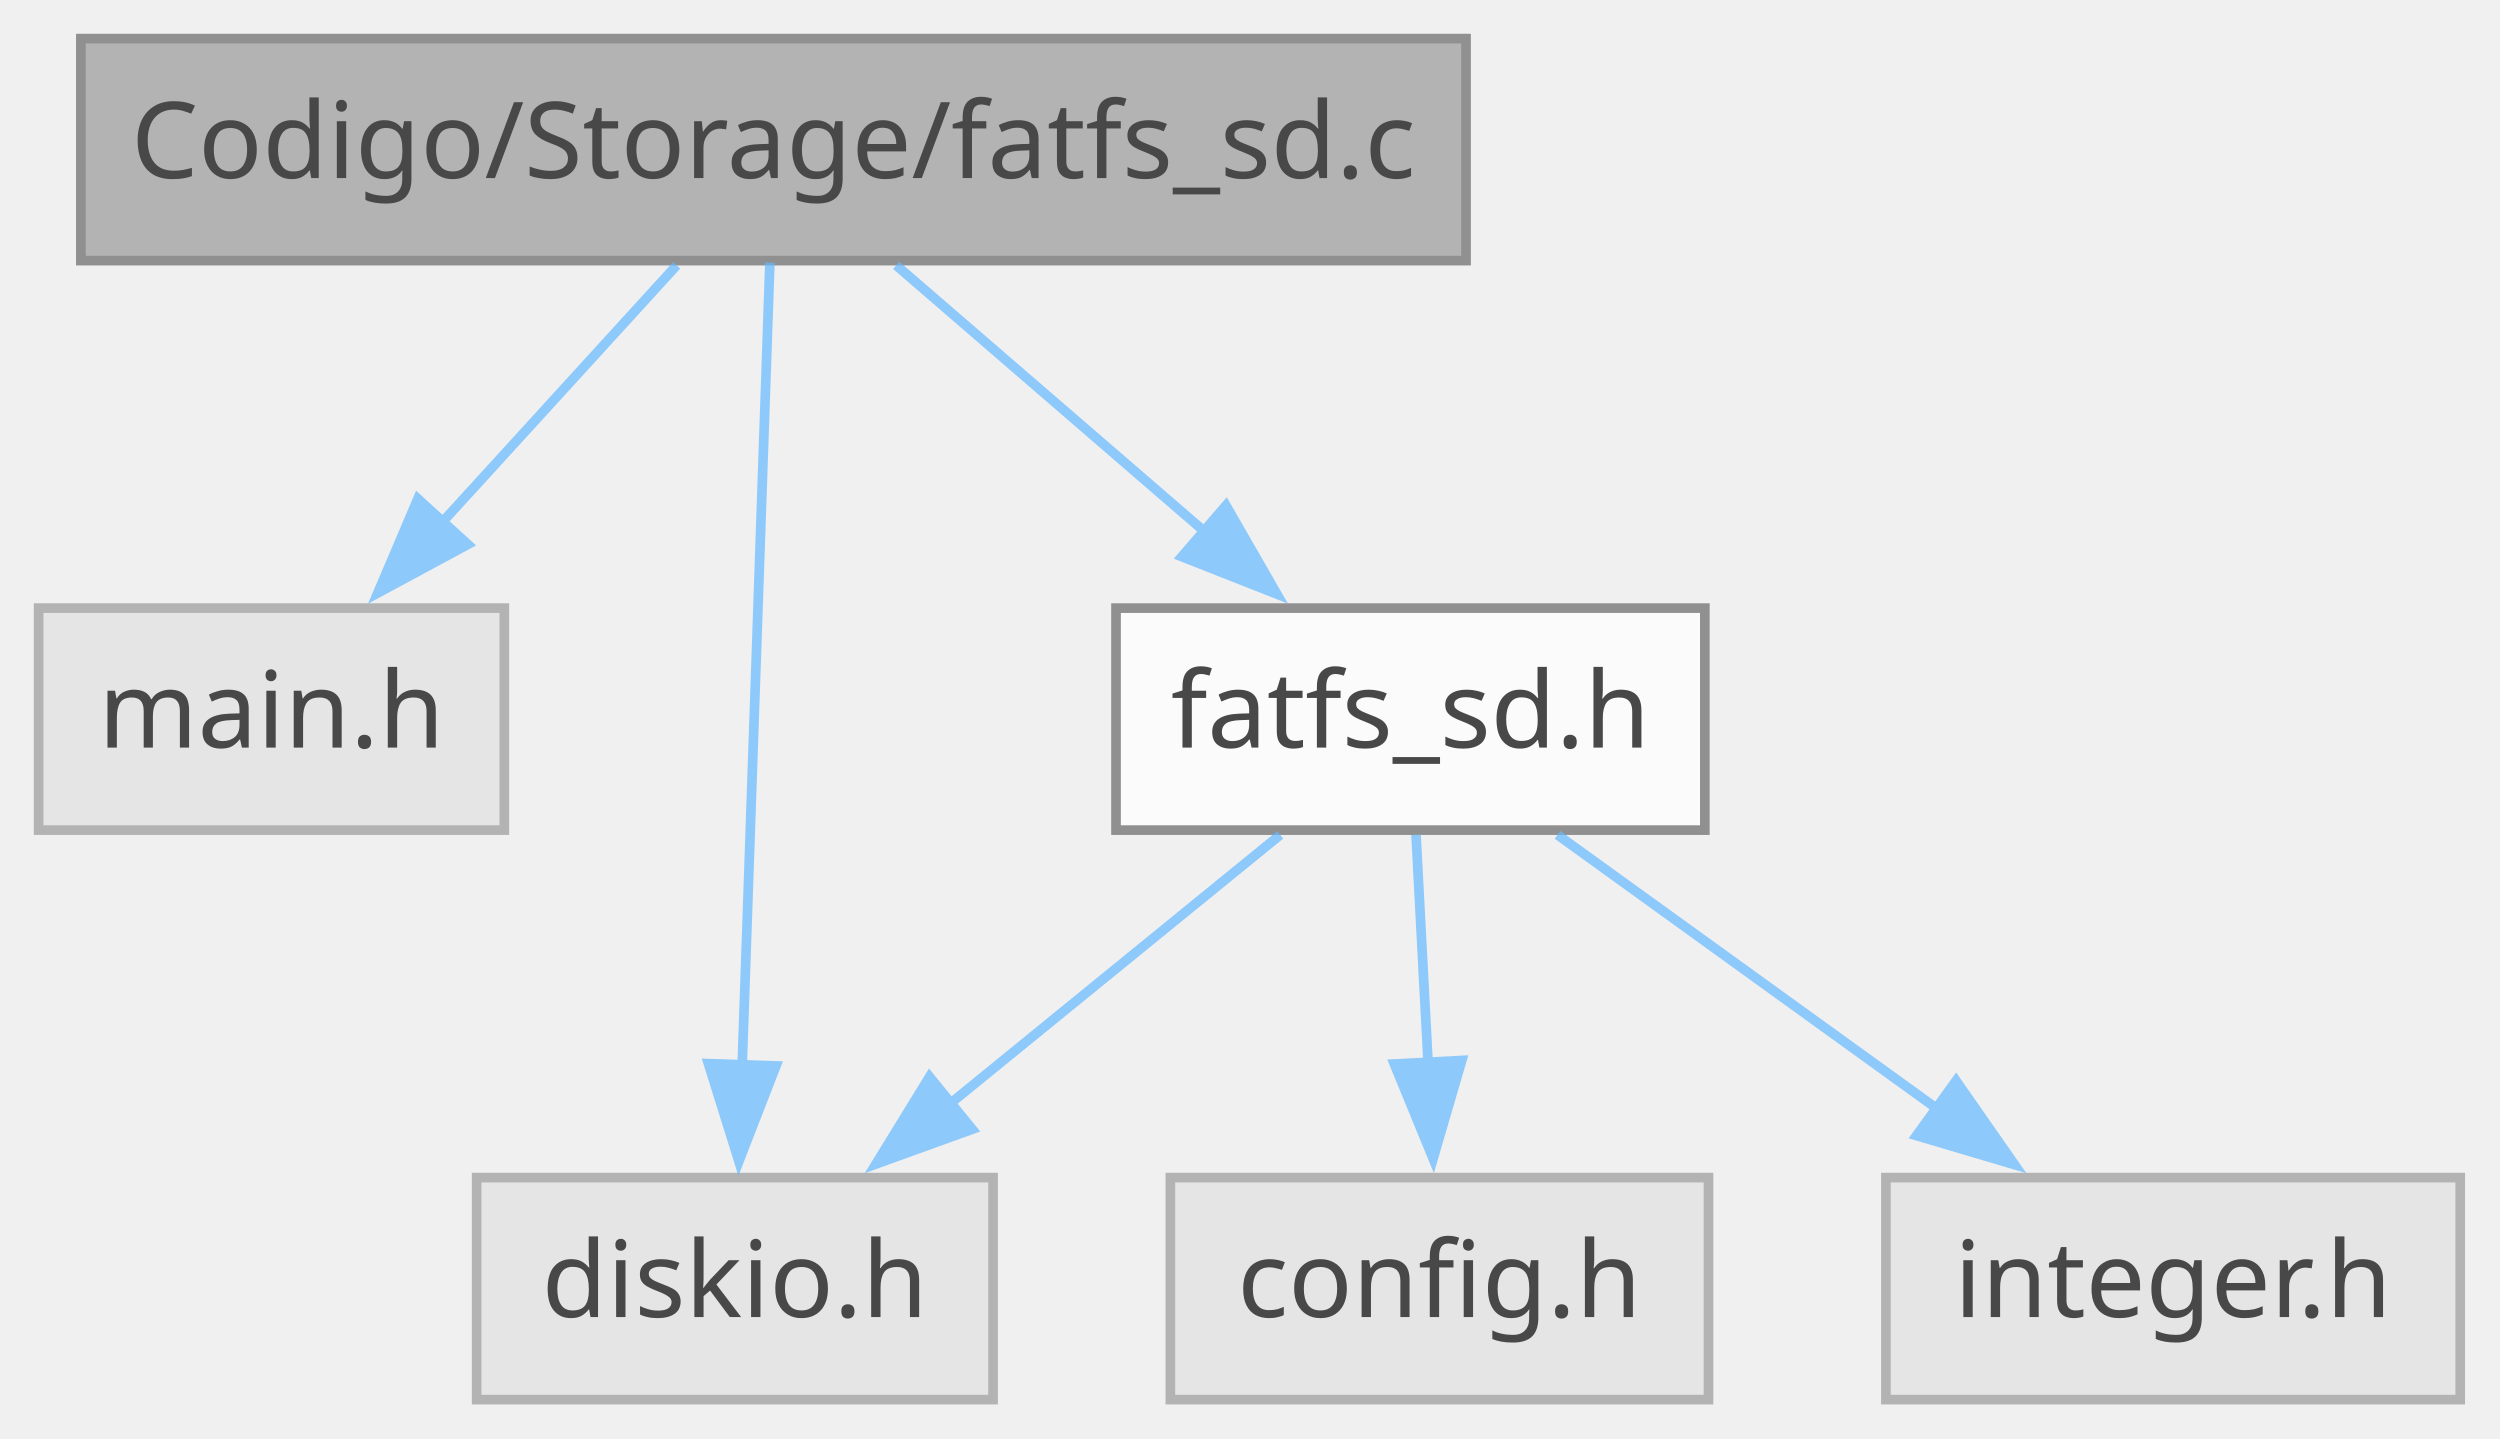
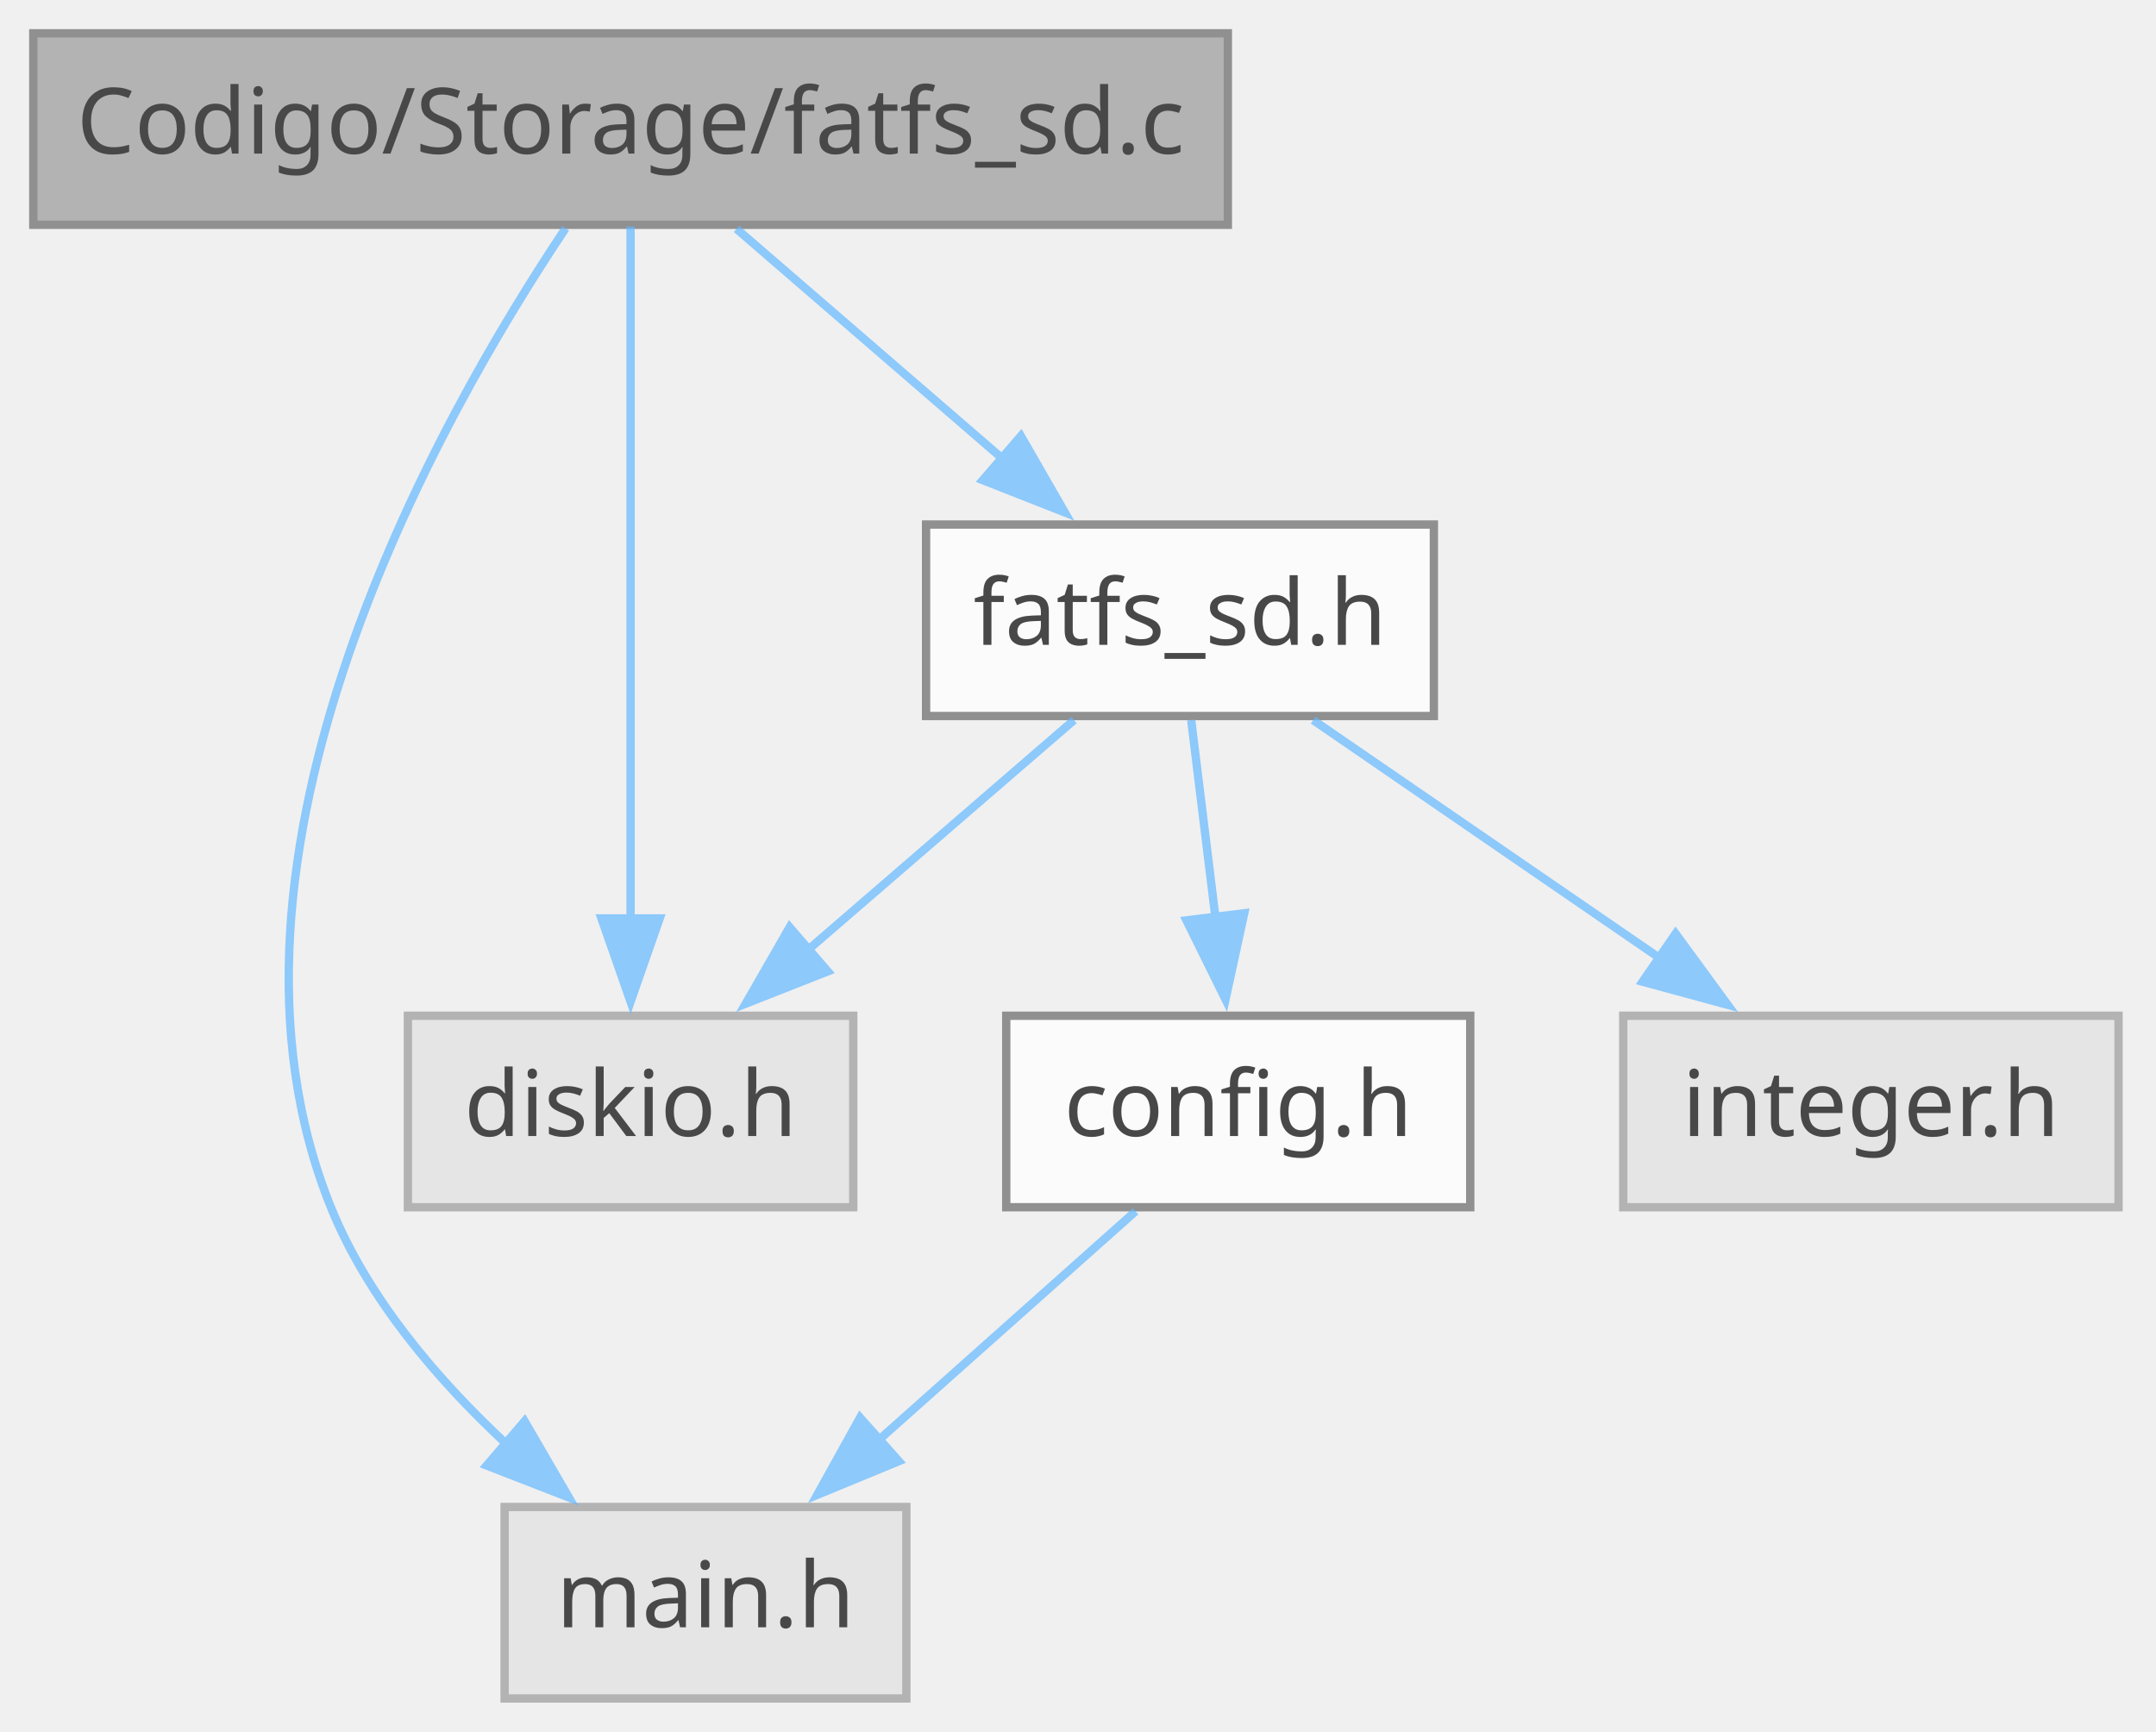
- <svg xmlns="http://www.w3.org/2000/svg" xmlns:xlink="http://www.w3.org/1999/xlink" width="259pt" height="149pt" viewBox="0.00 0.00 259.00 149.00">
+ <svg xmlns="http://www.w3.org/2000/svg" xmlns:xlink="http://www.w3.org/1999/xlink" width="259pt" height="208pt" viewBox="0.00 0.00 259.00 208.00">
  <svg id="main" version="1.1" xml:space="preserve">
    <style type="text/css">
.node, .edge {opacity: 0.7;}
.node.selected, .edge.selected {opacity: 1;}
.edge:hover path { stroke: red; }
.edge:hover polygon { stroke: red; fill: red; }
</style>
    <svg id="graph" class="graph">
-       <g id="graph0" class="graph" transform="scale(1 1) rotate(0) translate(4 145)">
+       <g id="graph0" class="graph" transform="scale(1 1) rotate(0) translate(4 204)">
        <g id="Node000001" class="node">
          <g id="a_Node000001">
-             <a xlink:title=" ">
-               <polygon fill="#999999" stroke="#666666" points="147.88,-141 4.38,-141 4.38,-118 147.88,-118 147.88,-141" />
-               <text xml:space="preserve" text-anchor="middle" x="76.12" y="-126.55" font-family="Segoe UI" font-size="11.00">Codigo/Storage/fatfs_sd.c</text>
+             <a xlink:title="Low-level SD card driver over SPI for FatFS.">
+               <polygon fill="#999999" stroke="#666666" points="143.5,-200 0,-200 0,-177 143.5,-177 143.5,-200" />
+               <text xml:space="preserve" text-anchor="middle" x="71.75" y="-185.55" font-family="Segoe UI" font-size="11.00">Codigo/Storage/fatfs_sd.c</text>
            </a>
          </g>
        </g>
        <g id="Node000002" class="node">
          <g id="a_Node000002">
            <a xlink:title=" ">
-               <polygon fill="#e0e0e0" stroke="#999999" points="48.25,-82 0,-82 0,-59 48.25,-59 48.25,-82" />
-               <text xml:space="preserve" text-anchor="middle" x="24.12" y="-67.55" font-family="Segoe UI" font-size="11.00">main.h</text>
+               <polygon fill="#e0e0e0" stroke="#999999" points="104.88,-23 56.62,-23 56.62,0 104.88,0 104.88,-23" />
+               <text xml:space="preserve" text-anchor="middle" x="80.75" y="-8.55" font-family="Segoe UI" font-size="11.00">main.h</text>
            </a>
          </g>
        </g>
        <g id="edge1_Node000001_Node000002" class="edge">
          <g id="a_edge1_Node000001_Node000002">
            <a xlink:title=" ">
-               <path fill="none" stroke="#63b8ff" d="M66.1,-117.51C59.19,-109.94 49.83,-99.68 41.7,-90.77" />
-               <polygon fill="#63b8ff" stroke="#63b8ff" points="44.47,-88.6 35.14,-83.57 39.29,-93.32 44.47,-88.6" />
+               <path fill="none" stroke="#63b8ff" d="M63.94,-176.57C48.87,-154.06 18.72,-101.09 35.75,-59 40.19,-48.02 48.6,-38.21 56.96,-30.45" />
+               <polygon fill="#63b8ff" stroke="#63b8ff" points="59.02,-33.3 64.34,-24.14 54.46,-27.98 59.02,-33.3" />
            </a>
          </g>
        </g>
        <g id="Node000003" class="node">
          <g id="a_Node000003">
            <a xlink:title=" ">
-               <polygon fill="#e0e0e0" stroke="#999999" points="98.88,-23 45.38,-23 45.38,0 98.88,0 98.88,-23" />
-               <text xml:space="preserve" text-anchor="middle" x="72.12" y="-8.55" font-family="Segoe UI" font-size="11.00">diskio.h</text>
+               <polygon fill="#e0e0e0" stroke="#999999" points="98.5,-82 45,-82 45,-59 98.5,-59 98.5,-82" />
+               <text xml:space="preserve" text-anchor="middle" x="71.75" y="-67.55" font-family="Segoe UI" font-size="11.00">diskio.h</text>
            </a>
          </g>
        </g>
        <g id="edge2_Node000001_Node000003" class="edge">
          <g id="a_edge2_Node000001_Node000003">
            <a xlink:title=" ">
-               <path fill="none" stroke="#63b8ff" d="M75.76,-117.79C75.1,-98.89 73.74,-59.24 72.88,-34.36" />
-               <polygon fill="#63b8ff" stroke="#63b8ff" points="76.39,-34.57 72.55,-24.69 69.39,-34.81 76.39,-34.57" />
+               <path fill="none" stroke="#63b8ff" d="M71.75,-176.79C71.75,-157.89 71.75,-118.24 71.75,-93.36" />
+               <polygon fill="#63b8ff" stroke="#63b8ff" points="75.25,-93.69 71.75,-83.69 68.25,-93.69 75.25,-93.69" />
            </a>
          </g>
        </g>
        <g id="Node000004" class="node">
          <g id="a_Node000004">
            <a xlink:href="../../d2/d04/fatfs__sd_8h.html" target="_top" xlink:title=" ">
-               <polygon fill="white" stroke="#666666" points="172.62,-82 111.62,-82 111.62,-59 172.62,-59 172.62,-82" />
-               <text xml:space="preserve" text-anchor="middle" x="142.12" y="-67.55" font-family="Segoe UI" font-size="11.00">fatfs_sd.h</text>
+               <polygon fill="white" stroke="#666666" points="168.25,-141 107.25,-141 107.25,-118 168.25,-118 168.25,-141" />
+               <text xml:space="preserve" text-anchor="middle" x="137.75" y="-126.55" font-family="Segoe UI" font-size="11.00">fatfs_sd.h</text>
            </a>
          </g>
        </g>
        <g id="edge3_Node000001_Node000004" class="edge">
          <g id="a_edge3_Node000001_Node000004">
            <a xlink:title=" ">
-               <path fill="none" stroke="#63b8ff" d="M88.85,-117.51C97.89,-109.7 110.24,-99.03 120.78,-89.94" />
-               <polygon fill="#63b8ff" stroke="#63b8ff" points="123.01,-92.63 128.29,-83.45 118.44,-87.33 123.01,-92.63" />
+               <path fill="none" stroke="#63b8ff" d="M84.48,-176.51C93.51,-168.7 105.87,-158.03 116.4,-148.94" />
+               <polygon fill="#63b8ff" stroke="#63b8ff" points="118.64,-151.63 123.92,-142.45 114.06,-146.33 118.64,-151.63" />
            </a>
          </g>
        </g>
-         <g id="edge5_Node000004_Node000003" class="edge">
-           <g id="a_edge5_Node000004_Node000003">
+         <g id="edge6_Node000004_Node000003" class="edge">
+           <g id="a_edge6_Node000004_Node000003">
            <a xlink:title=" ">
-               <path fill="none" stroke="#63b8ff" d="M128.63,-58.51C118.94,-50.62 105.67,-39.82 94.43,-30.66" />
-               <polygon fill="#63b8ff" stroke="#63b8ff" points="96.72,-28.01 86.75,-24.41 92.3,-33.44 96.72,-28.01" />
+               <path fill="none" stroke="#63b8ff" d="M125.02,-117.51C115.99,-109.7 103.63,-99.03 93.1,-89.94" />
+               <polygon fill="#63b8ff" stroke="#63b8ff" points="95.44,-87.33 85.58,-83.45 90.86,-92.63 95.44,-87.33" />
            </a>
          </g>
        </g>
        <g id="Node000005" class="node">
          <g id="a_Node000005">
-             <a xlink:title=" ">
-               <polygon fill="#e0e0e0" stroke="#999999" points="173,-23 117.25,-23 117.25,0 173,0 173,-23" />
-               <text xml:space="preserve" text-anchor="middle" x="145.12" y="-8.55" font-family="Segoe UI" font-size="11.00">config.h</text>
+             <a xlink:href="../../df/d0c/_s_t_m32_f446_z_e___magalhaes_2_core_2_inc_2config_8h.html" target="_top" xlink:title=" ">
+               <polygon fill="white" stroke="#666666" points="172.62,-82 116.88,-82 116.88,-59 172.62,-59 172.62,-82" />
+               <text xml:space="preserve" text-anchor="middle" x="144.75" y="-67.55" font-family="Segoe UI" font-size="11.00">config.h</text>
            </a>
          </g>
        </g>
        <g id="edge4_Node000004_Node000005" class="edge">
          <g id="a_edge4_Node000004_Node000005">
            <a xlink:title=" ">
-               <path fill="none" stroke="#63b8ff" d="M142.7,-58.51C143.06,-51.81 143.52,-42.99 143.95,-34.88" />
-               <polygon fill="#63b8ff" stroke="#63b8ff" points="147.44,-35.14 144.47,-24.97 140.45,-34.77 147.44,-35.14" />
+               <path fill="none" stroke="#63b8ff" d="M139.1,-117.51C139.92,-110.81 141.01,-101.99 142,-93.88" />
+               <polygon fill="#63b8ff" stroke="#63b8ff" points="145.47,-94.31 143.22,-83.96 138.53,-93.46 145.47,-94.31" />
            </a>
          </g>
        </g>
        <g id="Node000006" class="node">
          <g id="a_Node000006">
            <a xlink:title=" ">
-               <polygon fill="#e0e0e0" stroke="#999999" points="250.88,-23 191.38,-23 191.38,0 250.88,0 250.88,-23" />
-               <text xml:space="preserve" text-anchor="middle" x="221.12" y="-8.55" font-family="Segoe UI" font-size="11.00">integer.h</text>
+               <polygon fill="#e0e0e0" stroke="#999999" points="250.5,-82 191,-82 191,-59 250.5,-59 250.5,-82" />
+               <text xml:space="preserve" text-anchor="middle" x="220.75" y="-67.55" font-family="Segoe UI" font-size="11.00">integer.h</text>
            </a>
          </g>
        </g>
-         <g id="edge6_Node000004_Node000006" class="edge">
-           <g id="a_edge6_Node000004_Node000006">
+         <g id="edge7_Node000004_Node000006" class="edge">
+           <g id="a_edge7_Node000004_Node000006">
            <a xlink:title=" ">
-               <path fill="none" stroke="#63b8ff" d="M157.36,-58.51C168.5,-50.47 183.86,-39.39 196.71,-30.11" />
-               <polygon fill="#63b8ff" stroke="#63b8ff" points="198.65,-33.03 204.71,-24.34 194.55,-27.35 198.65,-33.03" />
+               <path fill="none" stroke="#63b8ff" d="M153.75,-117.51C165.58,-109.39 181.92,-98.17 195.5,-88.84" />
+               <polygon fill="#63b8ff" stroke="#63b8ff" points="197.29,-91.86 203.55,-83.31 193.32,-86.09 197.29,-91.86" />
+             </a>
+           </g>
+         </g>
+         <g id="edge5_Node000005_Node000002" class="edge">
+           <g id="a_edge5_Node000005_Node000002">
+             <a xlink:title=" ">
+               <path fill="none" stroke="#63b8ff" d="M132.41,-58.51C123.64,-50.7 111.67,-40.03 101.45,-30.94" />
+               <polygon fill="#63b8ff" stroke="#63b8ff" points="103.98,-28.5 94.18,-24.46 99.32,-33.73 103.98,-28.5" />
            </a>
          </g>
        </g>
      </g>
    </svg>
  </svg>
  <style type="text/css">

[data-mouse-over-selected='false'] { opacity: 0.7; }
[data-mouse-over-selected='true']  { opacity: 1.0; }

</style>
</svg>
